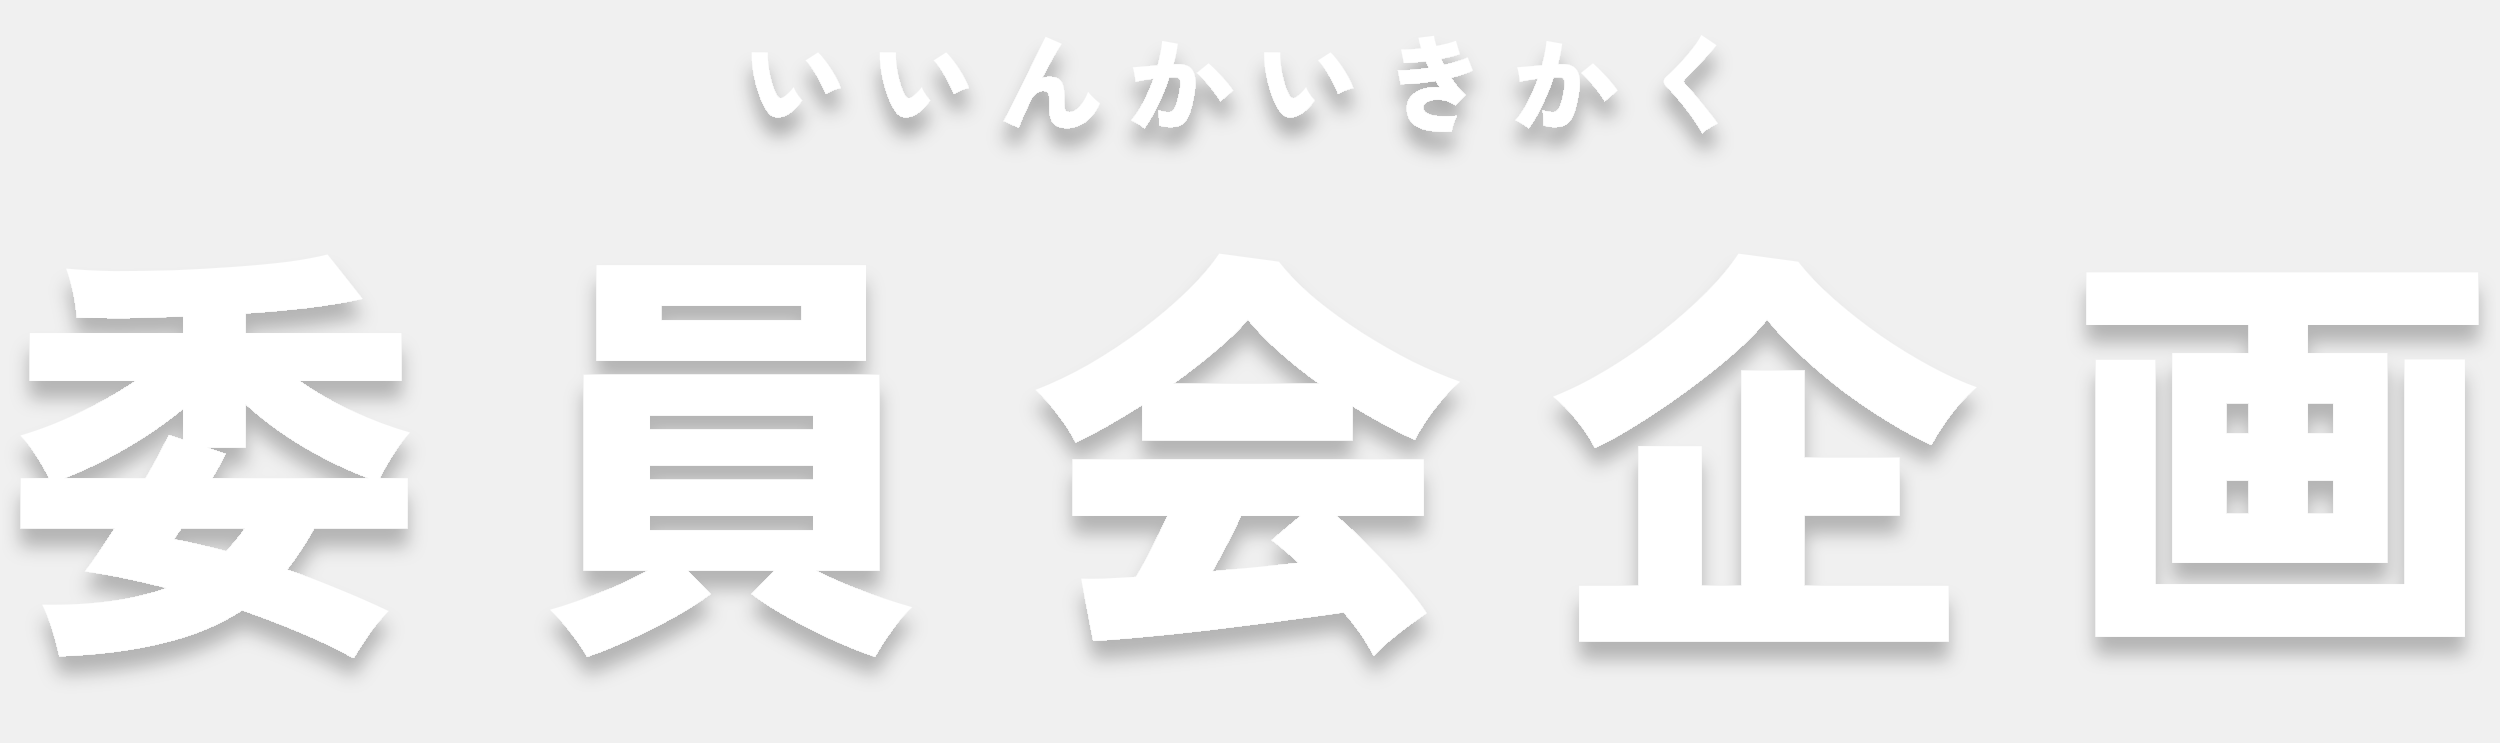
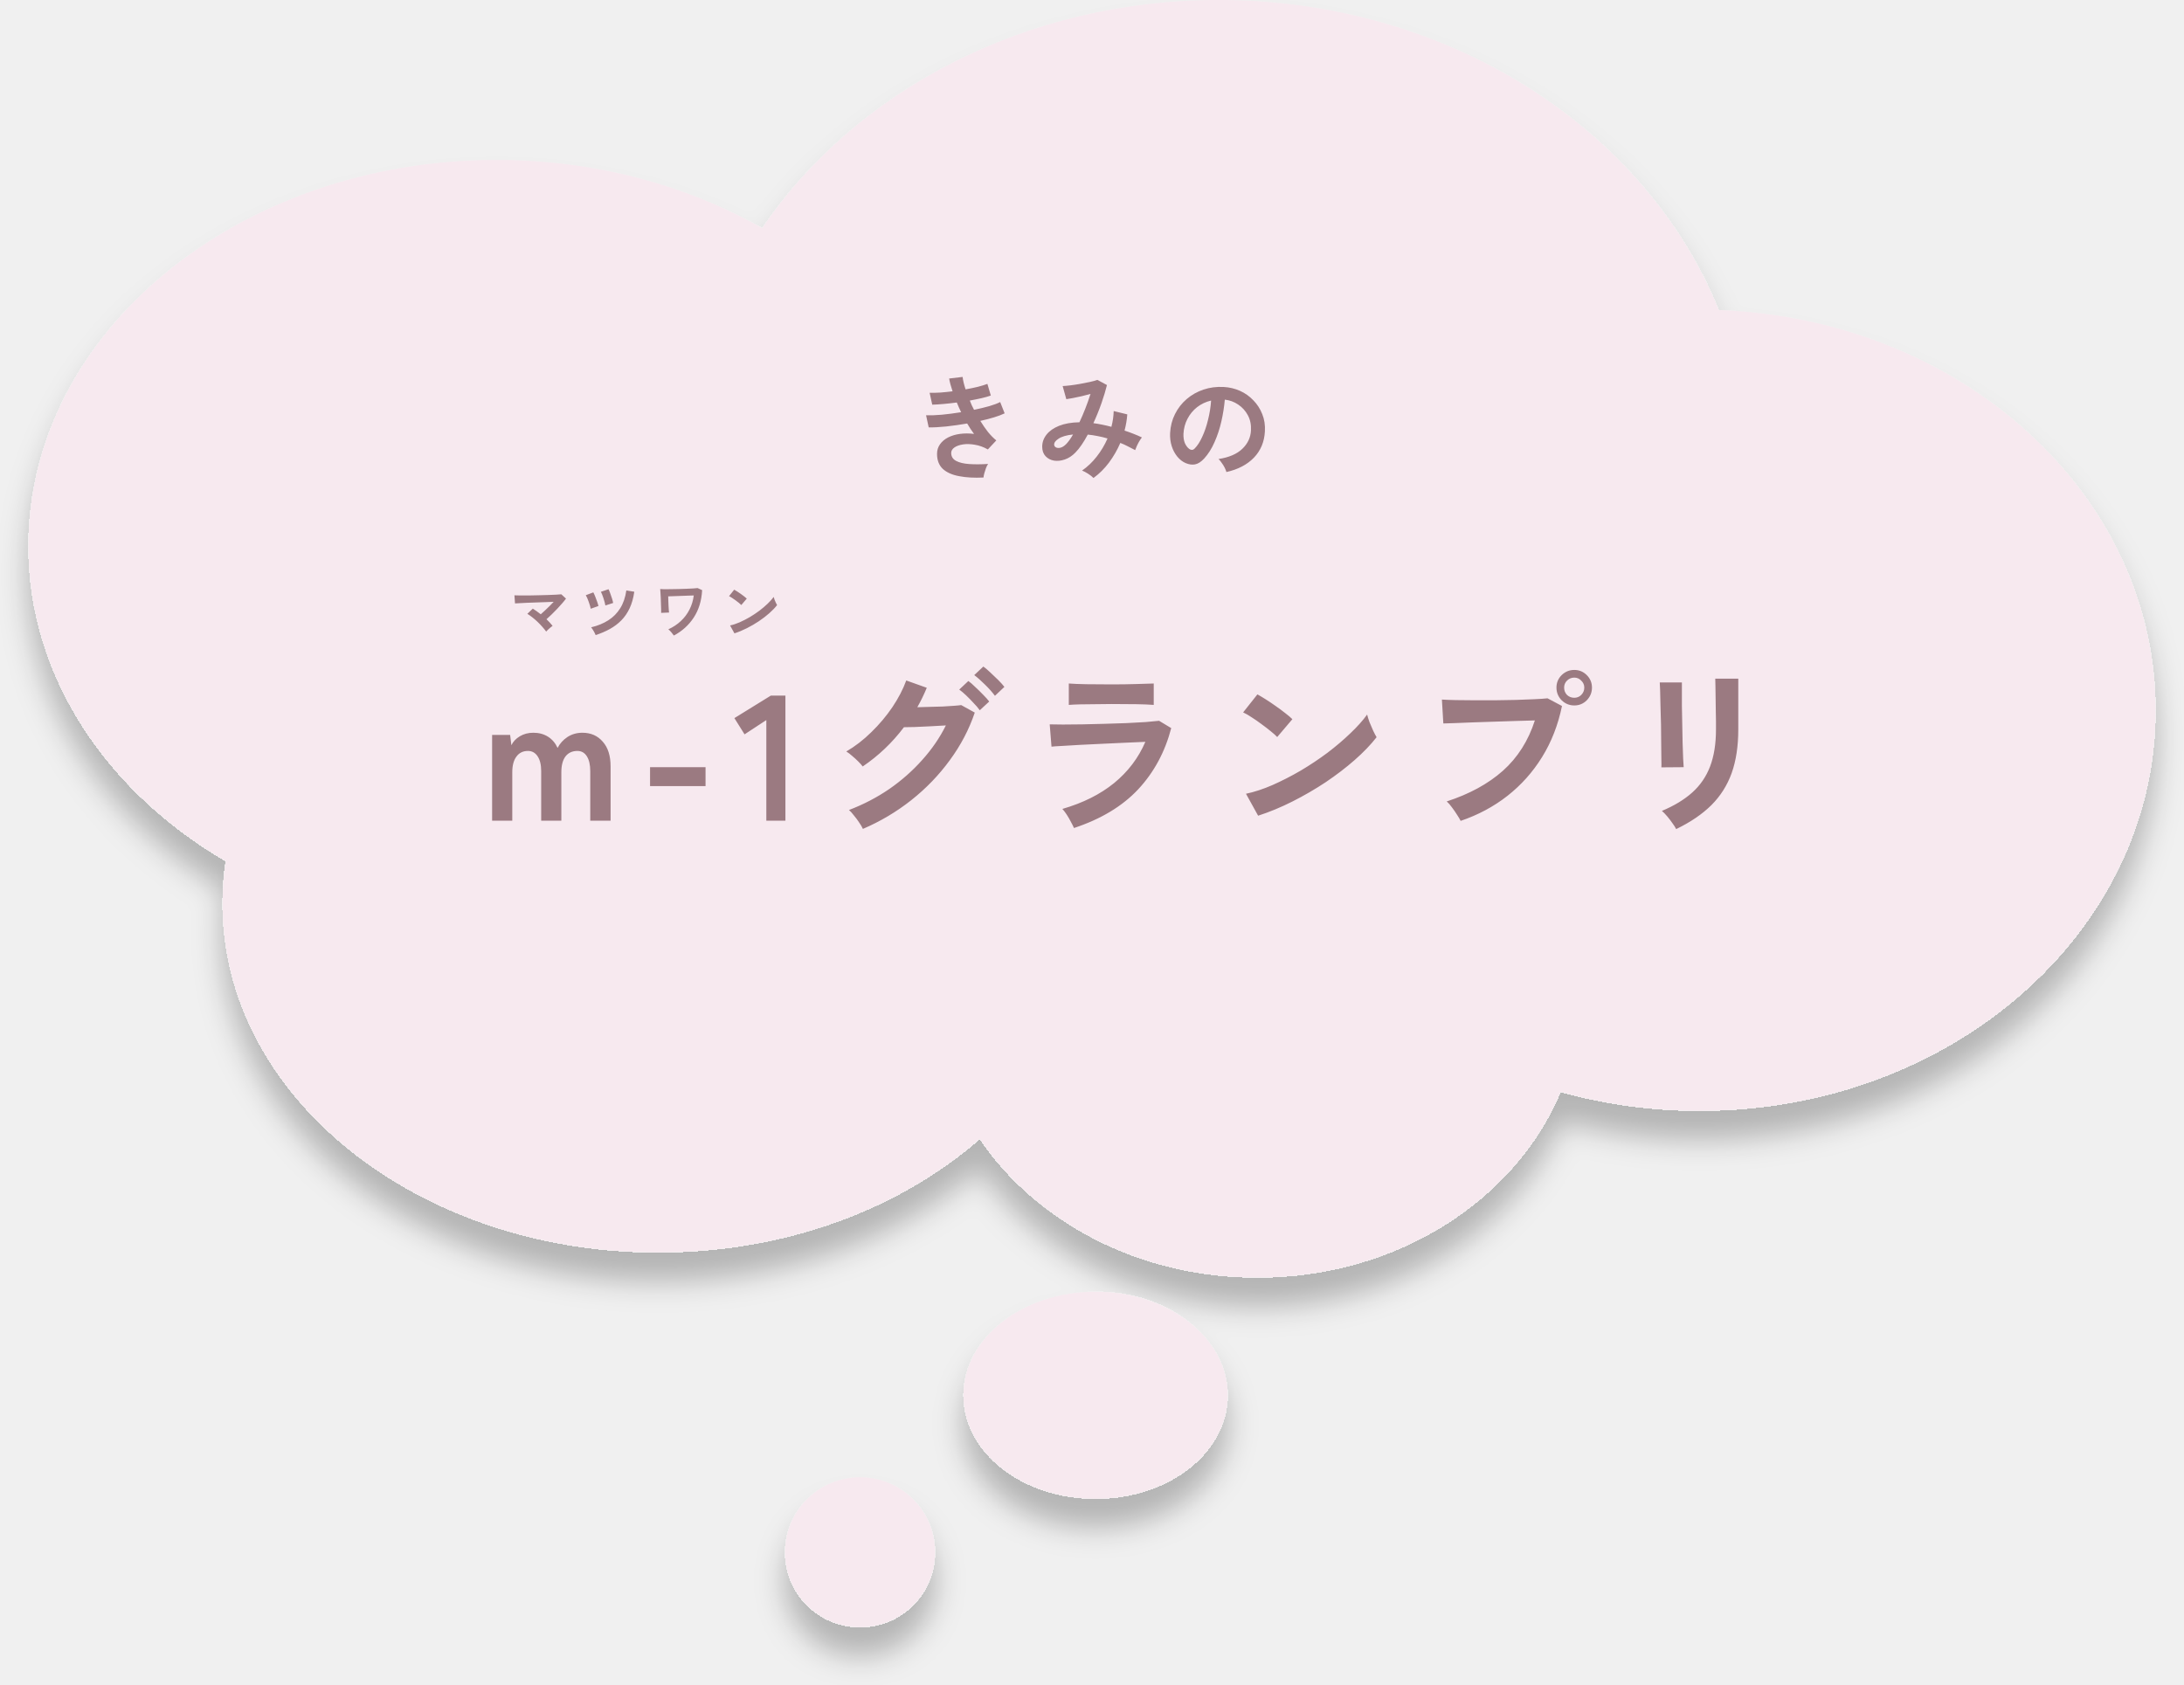
- <svg xmlns="http://www.w3.org/2000/svg" width="562" height="167" viewBox="0 0 562 167" fill="none">
-   <g filter="url(#filter0_d_532_194)">
-     <path d="M79.476 147.928C75.764 145.88 71.764 143.96 67.476 142.168C63.188 140.376 58.836 138.712 54.42 137.176C49.3 140.504 43.348 142.968 36.564 144.568C29.844 146.232 22.1 147.224 13.332 147.544C12.948 145.688 12.404 143.64 11.7 141.4C10.996 139.224 10.26 137.4 9.492 135.928C20.82 136.12 30.164 134.872 37.524 132.184C34.324 131.352 31.156 130.616 28.02 129.976C24.948 129.336 21.972 128.824 19.092 128.44C20.052 127.224 21.108 125.784 22.26 124.12C23.412 122.456 24.596 120.664 25.812 118.744H4.692V107.512H11.028C10.26 105.848 9.3 104.152 8.148 102.424C7.06 100.696 5.876 99.192 4.596 97.912C8.948 96.632 13.396 94.904 17.94 92.728C22.548 90.552 26.74 88.184 30.516 85.624H6.708V74.872H41.172V71.128C36.756 71.32 32.5 71.448 28.404 71.512C24.372 71.512 20.66 71.48 17.268 71.416C16.948 67.448 16.148 63.768 14.868 60.376C18.004 60.696 21.652 60.888 25.812 60.952C30.036 60.952 34.452 60.888 39.06 60.76C43.732 60.568 48.276 60.312 52.692 59.992C57.172 59.672 61.236 59.288 64.884 58.84C68.532 58.328 71.444 57.784 73.62 57.208L81.492 67.192C77.844 67.96 73.748 68.632 69.204 69.208C64.66 69.72 59.988 70.136 55.188 70.456V74.872H90.228V85.624H67.284C70.932 88.184 74.932 90.456 79.284 92.44C83.636 94.424 87.924 96.024 92.148 97.24C90.868 98.584 89.62 100.216 88.404 102.136C87.188 104.056 86.164 105.848 85.332 107.512H91.668L91.572 118.744H70.644C68.724 122.2 66.676 125.304 64.5 128.056C68.148 129.272 71.892 130.68 75.732 132.28C79.572 133.816 83.444 135.512 87.348 137.368C85.94 138.776 84.564 140.376 83.22 142.168C81.94 144.024 80.692 145.944 79.476 147.928ZM47.7 107.512H82.932C78.132 105.72 73.268 103.384 68.34 100.504C63.476 97.624 59.092 94.392 55.188 90.808V100.6H46.452L50.676 102.04C49.908 103.64 48.916 105.464 47.7 107.512ZM14.388 107.512H32.724C33.812 105.656 34.804 103.896 35.7 102.232C36.596 100.504 37.364 99.032 38.004 97.816L41.172 98.872V91.864C37.396 95 33.14 97.944 28.404 100.696C23.668 103.448 18.996 105.72 14.388 107.512ZM50.868 123.928C51.636 123.096 52.372 122.264 53.076 121.432C53.78 120.6 54.452 119.704 55.092 118.744H40.788C40.468 119.192 40.148 119.64 39.828 120.088C39.572 120.536 39.316 120.92 39.06 121.24C40.852 121.56 42.708 121.944 44.628 122.392C46.612 122.84 48.692 123.352 50.868 123.928ZM131.988 147.64C131.156 146.104 129.908 144.28 128.244 142.168C126.644 140.056 125.108 138.36 123.636 137.08C125.3 136.632 127.412 135.96 129.972 135.064C132.532 134.168 135.22 133.144 138.036 131.992C140.852 130.776 143.412 129.528 145.716 128.248H131.22V84.28H197.652V128.248H183.348C185.716 129.464 188.244 130.616 190.932 131.704C193.684 132.792 196.308 133.752 198.804 134.584C201.364 135.416 203.444 136.056 205.044 136.504C204.084 137.336 203.06 138.424 201.972 139.768C200.884 141.176 199.86 142.584 198.9 143.992C198.004 145.4 197.268 146.616 196.692 147.64C193.684 146.616 190.42 145.304 186.9 143.704C183.444 142.104 180.116 140.408 176.916 138.616C173.716 136.824 171.06 135.128 168.948 133.528L174.132 128.248H154.548L159.732 133.528C157.62 135.128 154.964 136.824 151.764 138.616C148.564 140.408 145.204 142.104 141.684 143.704C138.228 145.304 134.996 146.616 131.988 147.64ZM134.1 81.112V59.608H194.676V81.112H134.1ZM146.1 119.224H182.772V115.96H146.1V119.224ZM146.1 107.896H182.772V104.632H146.1V107.896ZM146.1 96.568H182.772V93.4H146.1V96.568ZM148.596 71.992H180.18V68.728H148.596V71.992ZM308.82 147.448C308.116 146.04 307.188 144.472 306.036 142.744C304.884 141.08 303.572 139.384 302.1 137.656C299.092 138.104 295.604 138.584 291.636 139.096C287.668 139.672 283.508 140.216 279.156 140.728C274.804 141.304 270.516 141.816 266.292 142.264C262.068 142.712 258.164 143.096 254.58 143.416C250.996 143.736 248.052 143.96 245.748 144.088L243.06 130.072C244.34 130.136 246.036 130.136 248.148 130.072C250.324 129.944 252.724 129.816 255.348 129.688C256.564 127.704 257.78 125.496 258.996 123.064C260.276 120.632 261.428 118.264 262.452 115.96H241.14V103.288H320.052V115.96H300.372C302.74 117.944 305.236 120.28 307.86 122.968C310.548 125.592 313.044 128.248 315.348 130.936C317.652 133.56 319.444 135.864 320.724 137.848C319.636 138.552 318.292 139.48 316.692 140.632C315.156 141.784 313.652 142.968 312.18 144.184C310.772 145.4 309.652 146.488 308.82 147.448ZM241.812 99.448C240.916 97.592 239.604 95.544 237.876 93.304C236.212 91.064 234.516 89.176 232.788 87.64C236.692 86.168 240.724 84.248 244.884 81.88C249.044 79.448 253.012 76.824 256.788 74.008C260.628 71.128 264.052 68.216 267.06 65.272C270.068 62.328 272.404 59.576 274.068 57.016L287.508 58.84C289.62 61.592 292.308 64.344 295.572 67.096C298.836 69.784 302.356 72.344 306.132 74.776C309.972 77.208 313.78 79.384 317.556 81.304C321.396 83.16 324.948 84.664 328.212 85.816C326.932 86.84 325.62 88.152 324.276 89.752C322.932 91.288 321.716 92.888 320.628 94.552C319.54 96.152 318.676 97.592 318.036 98.872C313.748 96.888 309.076 94.36 304.02 91.288V98.968H256.788V91C251.284 94.52 246.292 97.336 241.812 99.448ZM263.7 86.296H296.628C293.492 84.056 290.516 81.688 287.7 79.192C284.884 76.696 282.484 74.232 280.5 71.8C278.644 74.04 276.212 76.408 273.204 78.904C270.26 81.4 267.092 83.864 263.7 86.296ZM272.532 128.44C275.924 128.12 279.284 127.8 282.612 127.48C285.94 127.16 289.044 126.84 291.924 126.52C290.772 125.432 289.684 124.472 288.66 123.64C287.636 122.744 286.708 122.008 285.876 121.432L292.404 115.96H278.964C278.068 117.944 277.044 120.024 275.892 122.2C274.804 124.312 273.684 126.392 272.532 128.44ZM354.996 144.184V131.704H368.34V100.312H382.548V131.704H391.476V83.32H405.588V102.904H426.996V115.864H405.588V131.704H438.036V144.184H354.996ZM358.548 100.696C357.652 98.84 356.308 96.792 354.516 94.552C352.724 92.312 350.932 90.52 349.14 89.176C353.044 87.64 357.076 85.624 361.236 83.128C365.46 80.568 369.492 77.784 373.332 74.776C377.236 71.704 380.724 68.632 383.796 65.56C386.868 62.424 389.204 59.576 390.804 57.016L404.244 58.84C406.356 61.592 409.012 64.376 412.212 67.192C415.412 70.008 418.868 72.728 422.58 75.352C426.292 77.912 430.036 80.216 433.812 82.264C437.588 84.312 441.108 85.912 444.372 87.064C443.092 88.088 441.78 89.368 440.436 90.904C439.092 92.44 437.876 94.04 436.788 95.704C435.7 97.304 434.836 98.744 434.196 100.024C431.252 98.68 428.052 96.952 424.596 94.84C421.14 92.728 417.684 90.392 414.228 87.832C410.836 85.208 407.668 82.52 404.724 79.768C401.78 77.016 399.284 74.36 397.236 71.8C395.444 74.104 392.98 76.632 389.844 79.384C386.708 82.136 383.252 84.888 379.476 87.64C375.764 90.392 372.052 92.92 368.34 95.224C364.692 97.528 361.428 99.352 358.548 100.696ZM488.34 126.52V79.384H505.524V73.048H469.044V61.24H557.076V73.048H518.772V79.384H536.628V126.52H488.34ZM471.156 143.128V80.92H484.5V131.32H540.564V80.824H554.1V143.128H471.156ZM518.772 115.48H524.532V107.992H518.772V115.48ZM518.772 97.432H524.532V90.616H518.772V97.432ZM500.436 115.48H505.524V107.992H500.436V115.48ZM500.436 97.432H505.524V90.616H500.436V97.432Z" fill="white" />
+ <svg xmlns="http://www.w3.org/2000/svg" width="306" height="236" viewBox="0 0 306 236" fill="none">
+   <g filter="url(#filter0_d_701_18)">
+     <path d="M302 99.515C302 69.31 274.84 44.679 240.806 43.446C230.571 18.129 203.064 0 170.737 0C143.54 0 119.755 12.833 106.797 31.982C96.22 25.948 83.39 22.413 69.56 22.413C33.353 22.413 4 46.637 4 76.518C4 94.74 14.915 110.857 31.644 120.661C31.349 122.611 31.197 124.597 31.197 126.61C31.197 153.603 58.512 175.485 92.207 175.485C110.058 175.485 126.119 169.343 137.276 159.553C145.163 171.198 159.632 179 176.174 179C195.67 179 212.284 168.164 218.643 152.975C224.785 154.702 231.332 155.634 238.126 155.634C273.403 155.634 302 130.509 302 99.515Z" fill="#F7E9EF" />
+     <path d="M120.5 228C126.299 228 131 223.299 131 217.5C131 211.701 126.299 207 120.5 207C114.701 207 110 211.701 110 217.5C110 223.299 114.701 228 120.5 228Z" fill="#F7E9EF" />
+     <path d="M153.5 210C163.717 210 172 203.508 172 195.5C172 187.492 163.717 181 153.5 181C143.283 181 135 187.492 135 195.5C135 203.508 143.283 210 153.5 210Z" fill="#F7E9EF" />
  </g>
-   <g filter="url(#filter1_d_532_194)">
-     <path d="M176.972 25.768C176.044 26.264 175.204 26.464 174.452 26.368C173.7 26.256 173.052 25.808 172.508 25.024C171.98 24.256 171.492 23.336 171.044 22.264C170.612 21.192 170.236 20.048 169.916 18.832C169.596 17.616 169.356 16.4 169.196 15.184C169.036 13.952 168.964 12.808 168.98 11.752L172.604 11.776C172.556 12.512 172.58 13.344 172.676 14.272C172.772 15.184 172.916 16.104 173.108 17.032C173.316 17.96 173.556 18.816 173.828 19.6C174.1 20.384 174.38 21.016 174.668 21.496C175.084 22.104 175.58 22.224 176.156 21.856C176.524 21.616 176.916 21.288 177.332 20.872C177.748 20.456 178.108 20.032 178.412 19.6C178.508 19.888 178.66 20.224 178.868 20.608C179.092 20.992 179.332 21.36 179.588 21.712C179.86 22.064 180.1 22.352 180.308 22.576C179.812 23.312 179.284 23.944 178.724 24.472C178.164 25 177.58 25.432 176.972 25.768ZM185.636 21.136C185.476 20.656 185.22 20.064 184.868 19.36C184.532 18.64 184.14 17.904 183.692 17.152C183.244 16.384 182.796 15.68 182.348 15.04C181.9 14.4 181.484 13.92 181.1 13.6L183.908 11.776C184.34 12.176 184.812 12.72 185.324 13.408C185.852 14.08 186.364 14.808 186.86 15.592C187.356 16.376 187.796 17.144 188.18 17.896C188.564 18.632 188.836 19.264 188.996 19.792C188.388 19.904 187.78 20.088 187.172 20.344C186.564 20.6 186.052 20.864 185.636 21.136ZM205.772 25.768C204.844 26.264 204.004 26.464 203.252 26.368C202.5 26.256 201.852 25.808 201.308 25.024C200.78 24.256 200.292 23.336 199.844 22.264C199.412 21.192 199.036 20.048 198.716 18.832C198.396 17.616 198.156 16.4 197.996 15.184C197.836 13.952 197.764 12.808 197.78 11.752L201.404 11.776C201.356 12.512 201.38 13.344 201.476 14.272C201.572 15.184 201.716 16.104 201.908 17.032C202.116 17.96 202.356 18.816 202.628 19.6C202.9 20.384 203.18 21.016 203.468 21.496C203.884 22.104 204.38 22.224 204.956 21.856C205.324 21.616 205.716 21.288 206.132 20.872C206.548 20.456 206.908 20.032 207.212 19.6C207.308 19.888 207.46 20.224 207.668 20.608C207.892 20.992 208.132 21.36 208.388 21.712C208.66 22.064 208.9 22.352 209.108 22.576C208.612 23.312 208.084 23.944 207.524 24.472C206.964 25 206.38 25.432 205.772 25.768ZM214.436 21.136C214.276 20.656 214.02 20.064 213.668 19.36C213.332 18.64 212.94 17.904 212.492 17.152C212.044 16.384 211.596 15.68 211.148 15.04C210.7 14.4 210.284 13.92 209.9 13.6L212.708 11.776C213.14 12.176 213.612 12.72 214.124 13.408C214.652 14.08 215.164 14.808 215.66 15.592C216.156 16.376 216.596 17.144 216.98 17.896C217.364 18.632 217.636 19.264 217.796 19.792C217.188 19.904 216.58 20.088 215.972 20.344C215.364 20.6 214.852 20.864 214.436 21.136ZM239.9 28.816C239.1 28.816 238.396 28.688 237.788 28.432C237.196 28.176 236.732 27.728 236.396 27.088C236.076 26.432 235.916 25.52 235.916 24.352V22.648C235.916 21.768 235.812 21.184 235.604 20.896C235.412 20.592 235.06 20.44 234.548 20.44C233.956 20.44 233.412 20.624 232.916 20.992C232.42 21.36 231.988 21.936 231.62 22.72C230.996 24.032 230.444 25.224 229.964 26.296C229.5 27.352 229.188 28.152 229.028 28.696L225.644 27.208C225.804 26.952 226.068 26.456 226.436 25.72C226.82 24.984 227.268 24.096 227.78 23.056C228.308 22.016 228.868 20.904 229.46 19.72C230.052 18.52 230.644 17.32 231.236 16.12C231.828 14.904 232.38 13.768 232.892 12.712C233.42 11.64 233.868 10.712 234.236 9.928C234.62 9.144 234.892 8.592 235.052 8.272L238.676 9.856C238.372 10.272 237.98 10.872 237.5 11.656C237.02 12.44 236.5 13.344 235.94 14.368C235.38 15.392 234.804 16.464 234.212 17.584C234.772 17.376 235.356 17.272 235.964 17.272C237.196 17.272 238.052 17.608 238.532 18.28C239.028 18.952 239.276 20.048 239.276 21.568C239.276 21.76 239.268 22.024 239.252 22.36C239.252 22.68 239.252 22.944 239.252 23.152C239.252 24.016 239.332 24.576 239.492 24.832C239.652 25.072 239.996 25.192 240.524 25.192C240.988 25.192 241.468 25 241.964 24.616C242.476 24.232 242.964 23.696 243.428 23.008C243.892 22.32 244.284 21.528 244.604 20.632C244.812 20.92 245.076 21.232 245.396 21.568C245.716 21.904 246.044 22.224 246.38 22.528C246.716 22.816 247.004 23.056 247.244 23.248C246.684 24.512 245.996 25.552 245.18 26.368C244.38 27.184 243.524 27.792 242.612 28.192C241.7 28.608 240.796 28.816 239.9 28.816ZM257.252 28.84C257.06 28.648 256.78 28.432 256.412 28.192C256.044 27.952 255.66 27.728 255.26 27.52C254.876 27.296 254.54 27.144 254.252 27.064C255.244 25.976 256.18 24.6 257.06 22.936C257.94 21.256 258.7 19.496 259.34 17.656C258.572 17.752 257.828 17.864 257.108 17.992C256.404 18.104 255.804 18.232 255.308 18.376C255.292 18.104 255.244 17.76 255.164 17.344C255.1 16.912 255.02 16.496 254.924 16.096C254.844 15.68 254.756 15.36 254.66 15.136C255.012 15.104 255.484 15.064 256.076 15.016C256.668 14.968 257.324 14.92 258.044 14.872C258.78 14.808 259.516 14.752 260.252 14.704C260.524 13.728 260.74 12.776 260.9 11.848C261.076 10.92 261.196 10.04 261.26 9.208L264.764 9.832C264.572 11.272 264.244 12.816 263.78 14.464C264.036 14.448 264.26 14.44 264.452 14.44C264.66 14.44 264.844 14.44 265.004 14.44C265.676 14.44 266.276 14.544 266.804 14.752C267.348 14.96 267.78 15.32 268.1 15.832C268.436 16.344 268.636 17.056 268.7 17.968C268.78 18.864 268.692 20.008 268.436 21.4C268.18 22.856 267.9 24.056 267.596 25C267.292 25.928 266.932 26.656 266.516 27.184C266.116 27.696 265.636 28.056 265.076 28.264C264.516 28.472 263.852 28.576 263.084 28.576C262.124 28.576 261.284 28.432 260.564 28.144C260.58 27.84 260.58 27.488 260.564 27.088C260.564 26.672 260.548 26.264 260.516 25.864C260.484 25.448 260.428 25.096 260.348 24.808C260.716 24.92 261.124 25.016 261.572 25.096C262.02 25.176 262.404 25.216 262.724 25.216C262.964 25.216 263.18 25.168 263.372 25.072C263.58 24.976 263.78 24.784 263.972 24.496C264.164 24.208 264.356 23.768 264.548 23.176C264.74 22.584 264.932 21.784 265.124 20.776C265.332 19.768 265.412 19.024 265.364 18.544C265.332 18.048 265.204 17.72 264.98 17.56C264.756 17.4 264.46 17.32 264.092 17.32C263.932 17.32 263.748 17.32 263.54 17.32C263.332 17.32 263.108 17.328 262.868 17.344C262.372 18.832 261.804 20.296 261.164 21.736C260.54 23.16 259.892 24.488 259.22 25.72C258.548 26.936 257.892 27.976 257.252 28.84ZM274.34 22.744C274.1 22.312 273.756 21.792 273.308 21.184C272.876 20.56 272.388 19.936 271.844 19.312C271.316 18.672 270.804 18.096 270.308 17.584C269.812 17.056 269.396 16.664 269.06 16.408L271.7 14.224C272.036 14.512 272.46 14.912 272.972 15.424C273.484 15.936 274.012 16.488 274.556 17.08C275.1 17.672 275.604 18.256 276.068 18.832C276.548 19.408 276.924 19.912 277.196 20.344L274.34 22.744ZM292.172 25.768C291.244 26.264 290.404 26.464 289.652 26.368C288.9 26.256 288.252 25.808 287.708 25.024C287.18 24.256 286.692 23.336 286.244 22.264C285.812 21.192 285.436 20.048 285.116 18.832C284.796 17.616 284.556 16.4 284.396 15.184C284.236 13.952 284.164 12.808 284.18 11.752L287.804 11.776C287.756 12.512 287.78 13.344 287.876 14.272C287.972 15.184 288.116 16.104 288.308 17.032C288.516 17.96 288.756 18.816 289.028 19.6C289.3 20.384 289.58 21.016 289.868 21.496C290.284 22.104 290.78 22.224 291.356 21.856C291.724 21.616 292.116 21.288 292.532 20.872C292.948 20.456 293.308 20.032 293.612 19.6C293.708 19.888 293.86 20.224 294.068 20.608C294.292 20.992 294.532 21.36 294.788 21.712C295.06 22.064 295.3 22.352 295.508 22.576C295.012 23.312 294.484 23.944 293.924 24.472C293.364 25 292.78 25.432 292.172 25.768ZM300.836 21.136C300.676 20.656 300.42 20.064 300.068 19.36C299.732 18.64 299.34 17.904 298.892 17.152C298.444 16.384 297.996 15.68 297.548 15.04C297.1 14.4 296.684 13.92 296.3 13.6L299.108 11.776C299.54 12.176 300.012 12.72 300.524 13.408C301.052 14.08 301.564 14.808 302.06 15.592C302.556 16.376 302.996 17.144 303.38 17.896C303.764 18.632 304.036 19.264 304.196 19.792C303.588 19.904 302.98 20.088 302.372 20.344C301.764 20.6 301.252 20.864 300.836 21.136ZM326.372 29.584C324.276 29.696 322.468 29.6 320.948 29.296C319.444 28.992 318.284 28.432 317.468 27.616C316.652 26.8 316.244 25.696 316.244 24.304C316.244 23.28 316.572 22.4 317.228 21.664C317.884 20.912 318.772 20.36 319.892 20.008C321.028 19.656 322.3 19.544 323.708 19.672C323.548 19.416 323.388 19.168 323.228 18.928C323.084 18.672 322.932 18.416 322.772 18.16C321.348 18.416 319.94 18.608 318.548 18.736C317.156 18.864 315.932 18.92 314.876 18.904L314.252 15.784C315.148 15.832 316.212 15.808 317.444 15.712C318.676 15.616 319.94 15.464 321.236 15.256C321.124 15 321.012 14.752 320.9 14.512C320.788 14.256 320.676 14 320.564 13.744C319.636 13.856 318.74 13.952 317.876 14.032C317.028 14.112 316.276 14.152 315.62 14.152L314.972 11.104C316.3 11.152 317.812 11.08 319.508 10.888C319.348 10.424 319.22 9.992 319.124 9.592C319.028 9.176 318.948 8.808 318.884 8.488L322.364 8.056C322.396 8.36 322.452 8.712 322.532 9.112C322.628 9.496 322.748 9.912 322.892 10.36C323.74 10.184 324.548 10 325.316 9.808C326.084 9.6 326.74 9.384 327.284 9.16L328.148 12.184C327.62 12.36 326.996 12.536 326.276 12.712C325.556 12.888 324.78 13.056 323.948 13.216C324.044 13.44 324.148 13.672 324.26 13.912C324.372 14.152 324.484 14.384 324.596 14.608C325.684 14.368 326.692 14.104 327.62 13.816C328.564 13.528 329.332 13.232 329.924 12.928L331.052 15.856C330.444 16.16 329.716 16.448 328.868 16.72C328.036 16.992 327.14 17.24 326.18 17.464C326.692 18.248 327.22 18.976 327.764 19.648C328.308 20.32 328.868 20.888 329.444 21.352L327.188 23.632C326.372 23.088 325.532 22.728 324.668 22.552C323.82 22.376 323.036 22.344 322.316 22.456C321.596 22.552 321.012 22.752 320.564 23.056C320.132 23.344 319.916 23.688 319.916 24.088C319.916 24.744 320.236 25.232 320.876 25.552C321.532 25.872 322.436 26.064 323.588 26.128C324.74 26.192 326.06 26.168 327.548 26.056C327.356 26.36 327.172 26.736 326.996 27.184C326.82 27.616 326.676 28.048 326.564 28.48C326.452 28.912 326.388 29.28 326.372 29.584ZM343.652 28.84C343.46 28.648 343.18 28.432 342.812 28.192C342.444 27.952 342.06 27.728 341.66 27.52C341.276 27.296 340.94 27.144 340.652 27.064C341.644 25.976 342.58 24.6 343.46 22.936C344.34 21.256 345.1 19.496 345.74 17.656C344.972 17.752 344.228 17.864 343.508 17.992C342.804 18.104 342.204 18.232 341.708 18.376C341.692 18.104 341.644 17.76 341.564 17.344C341.5 16.912 341.42 16.496 341.324 16.096C341.244 15.68 341.156 15.36 341.06 15.136C341.412 15.104 341.884 15.064 342.476 15.016C343.068 14.968 343.724 14.92 344.444 14.872C345.18 14.808 345.916 14.752 346.652 14.704C346.924 13.728 347.14 12.776 347.3 11.848C347.476 10.92 347.596 10.04 347.66 9.208L351.164 9.832C350.972 11.272 350.644 12.816 350.18 14.464C350.436 14.448 350.66 14.44 350.852 14.44C351.06 14.44 351.244 14.44 351.404 14.44C352.076 14.44 352.676 14.544 353.204 14.752C353.748 14.96 354.18 15.32 354.5 15.832C354.836 16.344 355.036 17.056 355.1 17.968C355.18 18.864 355.092 20.008 354.836 21.4C354.58 22.856 354.3 24.056 353.996 25C353.692 25.928 353.332 26.656 352.916 27.184C352.516 27.696 352.036 28.056 351.476 28.264C350.916 28.472 350.252 28.576 349.484 28.576C348.524 28.576 347.684 28.432 346.964 28.144C346.98 27.84 346.98 27.488 346.964 27.088C346.964 26.672 346.948 26.264 346.916 25.864C346.884 25.448 346.828 25.096 346.748 24.808C347.116 24.92 347.524 25.016 347.972 25.096C348.42 25.176 348.804 25.216 349.124 25.216C349.364 25.216 349.58 25.168 349.772 25.072C349.98 24.976 350.18 24.784 350.372 24.496C350.564 24.208 350.756 23.768 350.948 23.176C351.14 22.584 351.332 21.784 351.524 20.776C351.732 19.768 351.812 19.024 351.764 18.544C351.732 18.048 351.604 17.72 351.38 17.56C351.156 17.4 350.86 17.32 350.492 17.32C350.332 17.32 350.148 17.32 349.94 17.32C349.732 17.32 349.508 17.328 349.268 17.344C348.772 18.832 348.204 20.296 347.564 21.736C346.94 23.16 346.292 24.488 345.62 25.72C344.948 26.936 344.292 27.976 343.652 28.84ZM360.74 22.744C360.5 22.312 360.156 21.792 359.708 21.184C359.276 20.56 358.788 19.936 358.244 19.312C357.716 18.672 357.204 18.096 356.708 17.584C356.212 17.056 355.796 16.664 355.46 16.408L358.1 14.224C358.436 14.512 358.86 14.912 359.372 15.424C359.884 15.936 360.412 16.488 360.956 17.08C361.5 17.672 362.004 18.256 362.468 18.832C362.948 19.408 363.324 19.912 363.596 20.344L360.74 22.744ZM382.652 29.92C382.348 29.312 381.94 28.624 381.428 27.856C380.932 27.072 380.38 26.272 379.772 25.456C379.164 24.64 378.548 23.856 377.924 23.104C377.3 22.336 376.724 21.656 376.196 21.064C375.668 20.472 375.228 20.024 374.876 19.72C374.316 19.208 374.036 18.736 374.036 18.304C374.036 17.872 374.284 17.456 374.78 17.056C375.164 16.736 375.628 16.312 376.172 15.784C376.716 15.24 377.292 14.64 377.9 13.984C378.524 13.312 379.132 12.616 379.724 11.896C380.316 11.176 380.852 10.472 381.332 9.784C381.812 9.08 382.188 8.44 382.46 7.864L385.844 10.168C385.556 10.536 385.18 10.984 384.716 11.512C384.252 12.024 383.74 12.576 383.18 13.168C382.636 13.76 382.084 14.352 381.524 14.944C380.98 15.52 380.46 16.064 379.964 16.576C379.468 17.072 379.052 17.488 378.716 17.824C378.556 17.984 378.476 18.152 378.476 18.328C378.492 18.504 378.604 18.696 378.812 18.904C379.116 19.192 379.516 19.624 380.012 20.2C380.524 20.76 381.076 21.392 381.668 22.096C382.26 22.8 382.844 23.512 383.42 24.232C384.012 24.952 384.548 25.624 385.028 26.248C385.508 26.872 385.884 27.384 386.156 27.784C385.804 27.928 385.404 28.12 384.956 28.36C384.508 28.6 384.076 28.856 383.66 29.128C383.244 29.4 382.908 29.664 382.652 29.92Z" fill="white" />
-   </g>
+   <path d="M68.95 115V102.975H71.475L71.65 104.425C71.884 103.925 72.275 103.508 72.825 103.175C73.375 102.842 74.009 102.675 74.725 102.675C75.509 102.675 76.192 102.858 76.775 103.225C77.359 103.592 77.809 104.117 78.125 104.8C78.442 104.183 78.9 103.675 79.5 103.275C80.117 102.875 80.817 102.675 81.6 102.675C82.784 102.675 83.734 103.092 84.45 103.925C85.184 104.742 85.55 105.9 85.55 107.4V115H82.7V108.05C82.7 107.167 82.542 106.475 82.225 105.975C81.909 105.475 81.467 105.225 80.9 105.225C80.184 105.225 79.625 105.483 79.225 106C78.842 106.517 78.65 107.25 78.65 108.2V115H75.825V108.05C75.825 107.167 75.659 106.475 75.325 105.975C74.992 105.475 74.542 105.225 73.975 105.225C73.275 105.225 72.734 105.492 72.35 106.025C71.967 106.542 71.775 107.267 71.775 108.2V115H68.95ZM91.079 110.15V107.5H98.854V110.15H91.079ZM107.37 115V100.9L104.32 102.9L102.895 100.625L107.995 97.475H110.045V115H107.37ZM120.9 116.15C120.783 115.883 120.608 115.583 120.375 115.25C120.158 114.917 119.916 114.592 119.65 114.275C119.4 113.942 119.166 113.683 118.95 113.5C120.966 112.733 122.841 111.758 124.575 110.575C126.308 109.375 127.85 108.017 129.2 106.5C130.566 104.983 131.675 103.367 132.525 101.65C131.825 101.683 131.075 101.725 130.275 101.775C129.491 101.808 128.766 101.842 128.1 101.875C127.45 101.892 126.966 101.9 126.65 101.9C125.016 104.067 123.091 105.9 120.875 107.4C120.725 107.2 120.516 106.967 120.25 106.7C119.983 106.433 119.7 106.175 119.4 105.925C119.1 105.658 118.825 105.45 118.575 105.3C119.808 104.583 120.975 103.683 122.075 102.6C123.191 101.517 124.175 100.35 125.025 99.1C125.875 97.833 126.525 96.583 126.975 95.35L129.85 96.375C129.466 97.308 129.025 98.217 128.525 99.1C129.058 99.083 129.633 99.067 130.25 99.05C130.883 99.033 131.491 99.017 132.075 99C132.675 98.967 133.2 98.933 133.65 98.9C134.116 98.867 134.458 98.833 134.675 98.8L136.575 99.85C135.775 102.217 134.608 104.442 133.075 106.525C131.558 108.608 129.758 110.475 127.675 112.125C125.608 113.758 123.35 115.1 120.9 116.15ZM139.4 97.5C139.033 97 138.566 96.475 138 95.925C137.433 95.358 136.933 94.917 136.5 94.6L137.775 93.4C138.041 93.583 138.366 93.858 138.75 94.225C139.133 94.575 139.508 94.933 139.875 95.3C140.241 95.667 140.525 95.983 140.725 96.25L139.4 97.5ZM137.275 99.525C137.041 99.192 136.75 98.85 136.4 98.5C136.066 98.133 135.725 97.783 135.375 97.45C135.025 97.117 134.7 96.842 134.4 96.625L135.675 95.425C135.941 95.608 136.258 95.883 136.625 96.25C137.008 96.6 137.383 96.967 137.75 97.35C138.116 97.717 138.4 98.033 138.6 98.3L137.275 99.525ZM150.475 116.025C150.375 115.792 150.233 115.508 150.05 115.175C149.883 114.842 149.691 114.508 149.475 114.175C149.258 113.842 149.05 113.567 148.85 113.35C151.733 112.517 154.15 111.308 156.1 109.725C158.05 108.125 159.508 106.2 160.475 103.95C159.641 103.983 158.691 104.025 157.625 104.075C156.575 104.125 155.5 104.175 154.4 104.225C153.316 104.275 152.283 104.325 151.3 104.375C150.333 104.425 149.491 104.475 148.775 104.525C148.075 104.558 147.591 104.592 147.325 104.625L147.075 101.5C147.508 101.517 148.125 101.525 148.925 101.525C149.725 101.525 150.625 101.517 151.625 101.5C152.625 101.483 153.658 101.458 154.725 101.425C155.791 101.392 156.825 101.358 157.825 101.325C158.841 101.275 159.75 101.225 160.55 101.175C161.35 101.108 161.966 101.05 162.4 101L164.1 102.025C163.233 105.358 161.691 108.217 159.475 110.6C157.258 112.967 154.258 114.775 150.475 116.025ZM149.75 98.775V95.775C150.383 95.825 151.208 95.858 152.225 95.875C153.241 95.892 154.416 95.9 155.75 95.9C157.033 95.9 158.183 95.883 159.2 95.85C160.216 95.817 161.033 95.792 161.65 95.775V98.775C161.016 98.725 160.216 98.692 159.25 98.675C158.3 98.658 157.133 98.65 155.75 98.65C155 98.65 154.233 98.658 153.45 98.675C152.683 98.675 151.966 98.683 151.3 98.7C150.65 98.717 150.133 98.742 149.75 98.775ZM176.275 114.3L174.575 111.225C175.758 110.975 177 110.567 178.3 110C179.616 109.417 180.933 108.742 182.25 107.975C183.566 107.192 184.816 106.358 186 105.475C187.183 104.575 188.25 103.667 189.2 102.75C190.166 101.833 190.95 100.958 191.55 100.125C191.616 100.408 191.725 100.758 191.875 101.175C192.041 101.592 192.216 102 192.4 102.4C192.583 102.783 192.741 103.083 192.875 103.3C192.058 104.35 191.033 105.417 189.8 106.5C188.583 107.567 187.233 108.6 185.75 109.6C184.266 110.583 182.716 111.483 181.1 112.3C179.483 113.117 177.875 113.783 176.275 114.3ZM178.95 103.275C178.733 103.042 178.425 102.767 178.025 102.45C177.641 102.133 177.208 101.8 176.725 101.45C176.258 101.1 175.8 100.783 175.35 100.5C174.9 100.2 174.508 99.975 174.175 99.825L176.175 97.3C176.508 97.483 176.9 97.717 177.35 98C177.8 98.283 178.258 98.592 178.725 98.925C179.208 99.258 179.658 99.592 180.075 99.925C180.491 100.242 180.825 100.525 181.075 100.775L178.95 103.275ZM204.65 115.025C204.55 114.808 204.383 114.525 204.15 114.175C203.933 113.825 203.691 113.475 203.425 113.125C203.175 112.775 202.933 112.5 202.7 112.3C205.883 111.267 208.508 109.833 210.575 108C212.641 106.15 214.133 103.8 215.05 100.95C214.266 100.967 213.375 100.992 212.375 101.025C211.391 101.058 210.375 101.092 209.325 101.125C208.275 101.158 207.266 101.192 206.3 101.225C205.35 101.258 204.516 101.292 203.8 101.325C203.083 101.342 202.558 101.358 202.225 101.375L202.025 98.025C202.508 98.058 203.141 98.083 203.925 98.1C204.725 98.117 205.6 98.125 206.55 98.125C207.5 98.125 208.483 98.125 209.5 98.125C210.516 98.108 211.491 98.092 212.425 98.075C213.375 98.042 214.233 98.008 215 97.975C215.766 97.942 216.375 97.9 216.825 97.85L218.85 98.925C218.3 101.592 217.366 103.983 216.05 106.1C214.75 108.2 213.133 110.008 211.2 111.525C209.283 113.025 207.1 114.192 204.65 115.025ZM220.575 98.85C219.891 98.85 219.3 98.608 218.8 98.125C218.316 97.625 218.075 97.033 218.075 96.35C218.075 95.667 218.316 95.083 218.8 94.6C219.3 94.117 219.891 93.875 220.575 93.875C221.258 93.875 221.841 94.117 222.325 94.6C222.808 95.083 223.05 95.667 223.05 96.35C223.05 97.033 222.808 97.625 222.325 98.125C221.841 98.608 221.258 98.85 220.575 98.85ZM220.575 97.775C220.958 97.775 221.283 97.642 221.55 97.375C221.833 97.092 221.975 96.75 221.975 96.35C221.975 95.967 221.833 95.642 221.55 95.375C221.283 95.092 220.958 94.95 220.575 94.95C220.175 94.95 219.833 95.092 219.55 95.375C219.283 95.642 219.15 95.967 219.15 96.35C219.15 96.75 219.283 97.092 219.55 97.375C219.833 97.642 220.175 97.775 220.575 97.775ZM234.85 116.175C234.733 115.942 234.558 115.667 234.325 115.35C234.108 115.033 233.866 114.717 233.6 114.4C233.333 114.083 233.083 113.825 232.85 113.625C234.566 112.908 235.983 112.05 237.1 111.05C238.216 110.05 239.05 108.833 239.6 107.4C240.15 105.95 240.425 104.225 240.425 102.225V101.075C240.425 100.708 240.416 100.233 240.4 99.65C240.4 99.067 240.391 98.467 240.375 97.85C240.375 97.233 240.366 96.675 240.35 96.175C240.35 95.675 240.341 95.317 240.325 95.1H243.55V102.225C243.55 104.558 243.241 106.592 242.625 108.325C242.008 110.042 241.058 111.542 239.775 112.825C238.491 114.092 236.85 115.208 234.85 116.175ZM232.775 107.525C232.791 107.375 232.791 107.008 232.775 106.425C232.775 105.825 232.766 105.1 232.75 104.25C232.75 103.4 232.741 102.508 232.725 101.575C232.708 100.642 232.683 99.75 232.65 98.9C232.633 98.05 232.616 97.333 232.6 96.75C232.583 96.15 232.566 95.775 232.55 95.625H235.65C235.65 95.808 235.65 96.192 235.65 96.775C235.65 97.358 235.65 98.067 235.65 98.9C235.666 99.717 235.683 100.575 235.7 101.475C235.716 102.375 235.733 103.25 235.75 104.1C235.783 104.933 235.808 105.658 235.825 106.275C235.858 106.875 235.883 107.283 235.9 107.5L232.775 107.525Z" fill="#9B7A81" />
+   <path d="M137.8 66.912C136.499 66.976 135.357 66.912 134.376 66.72C133.395 66.539 132.632 66.197 132.088 65.696C131.555 65.184 131.288 64.485 131.288 63.6C131.288 63.088 131.427 62.64 131.704 62.256C131.981 61.861 132.36 61.541 132.84 61.296C133.32 61.051 133.869 60.885 134.488 60.8C135.117 60.715 135.779 60.715 136.472 60.8C136.301 60.576 136.136 60.341 135.976 60.096C135.816 59.851 135.661 59.6 135.512 59.344C134.509 59.515 133.528 59.653 132.568 59.76C131.619 59.856 130.803 59.899 130.12 59.888L129.752 58.192C130.349 58.213 131.085 58.187 131.96 58.112C132.835 58.027 133.736 57.909 134.664 57.76C134.44 57.301 134.237 56.848 134.056 56.4C133.416 56.485 132.792 56.555 132.184 56.608C131.587 56.661 131.064 56.693 130.616 56.704L130.248 55.04C130.685 55.051 131.181 55.04 131.736 55.008C132.301 54.965 132.877 54.907 133.464 54.832C133.229 54.139 133.069 53.541 132.984 53.04L134.872 52.816C134.925 53.296 135.064 53.877 135.288 54.56C135.885 54.453 136.451 54.336 136.984 54.208C137.528 54.069 137.981 53.931 138.344 53.792L138.824 55.424C138.472 55.552 138.04 55.675 137.528 55.792C137.016 55.909 136.467 56.021 135.88 56.128C135.965 56.341 136.056 56.56 136.152 56.784C136.259 56.997 136.365 57.211 136.472 57.424C137.251 57.264 137.96 57.093 138.6 56.912C139.251 56.72 139.763 56.528 140.136 56.336L140.76 57.92C140.365 58.112 139.869 58.299 139.272 58.48C138.685 58.661 138.045 58.827 137.352 58.976C137.693 59.531 138.051 60.048 138.424 60.528C138.808 60.997 139.197 61.392 139.592 61.712L138.408 62.976C137.8 62.635 137.192 62.416 136.584 62.32C135.987 62.213 135.437 62.197 134.936 62.272C134.435 62.347 134.029 62.491 133.72 62.704C133.421 62.917 133.272 63.173 133.272 63.472C133.272 63.963 133.496 64.331 133.944 64.576C134.403 64.821 135.021 64.971 135.8 65.024C136.579 65.077 137.459 65.072 138.44 65.008C138.333 65.168 138.232 65.371 138.136 65.616C138.051 65.851 137.976 66.085 137.912 66.32C137.848 66.555 137.811 66.752 137.8 66.912ZM153.208 66.976C153.037 66.795 152.787 66.597 152.456 66.384C152.136 66.181 151.853 66.032 151.608 65.936C152.365 65.413 153.048 64.763 153.656 63.984C154.275 63.195 154.781 62.347 155.176 61.44C154.717 61.301 154.253 61.189 153.784 61.104C153.315 61.008 152.856 60.939 152.408 60.896C152.131 61.419 151.843 61.899 151.544 62.336C151.256 62.763 150.963 63.125 150.664 63.424C150.216 63.883 149.725 64.203 149.192 64.384C148.669 64.565 148.163 64.619 147.672 64.544C147.192 64.459 146.797 64.251 146.488 63.92C146.179 63.589 146.024 63.147 146.024 62.592C146.024 61.973 146.227 61.408 146.632 60.896C147.037 60.384 147.624 59.973 148.392 59.664C149.171 59.355 150.12 59.189 151.24 59.168C151.528 58.56 151.805 57.915 152.072 57.232C152.339 56.549 152.579 55.872 152.792 55.2C152.397 55.307 151.981 55.413 151.544 55.52C151.117 55.616 150.712 55.701 150.328 55.776C149.955 55.851 149.645 55.904 149.4 55.936L148.888 54.096C149.165 54.085 149.523 54.053 149.96 54C150.397 53.947 150.856 53.877 151.336 53.792C151.827 53.707 152.285 53.616 152.712 53.52C153.149 53.424 153.496 53.328 153.752 53.232L155.096 53.952C154.915 54.699 154.659 55.547 154.328 56.496C153.997 57.445 153.619 58.379 153.192 59.296C153.597 59.349 154.008 59.419 154.424 59.504C154.851 59.589 155.283 59.691 155.72 59.808C155.816 59.435 155.891 59.067 155.944 58.704C155.997 58.331 156.029 57.963 156.04 57.6L157.944 58.064C157.891 58.811 157.763 59.568 157.56 60.336C157.987 60.475 158.403 60.624 158.808 60.784C159.224 60.944 159.619 61.115 159.992 61.296C159.885 61.424 159.768 61.595 159.64 61.808C159.512 62.021 159.395 62.245 159.288 62.48C159.192 62.704 159.112 62.901 159.048 63.072C158.717 62.891 158.376 62.715 158.024 62.544C157.683 62.363 157.331 62.203 156.968 62.064C156.552 63.035 156.024 63.952 155.384 64.816C154.744 65.669 154.019 66.389 153.208 66.976ZM147.704 62.368C147.725 62.507 147.816 62.619 147.976 62.704C148.136 62.779 148.333 62.789 148.568 62.736C148.813 62.683 149.075 62.523 149.352 62.256C149.501 62.107 149.661 61.915 149.832 61.68C150.003 61.445 150.173 61.179 150.344 60.88C149.437 60.976 148.76 61.173 148.312 61.472C147.864 61.76 147.661 62.059 147.704 62.368ZM171.832 66.144C171.789 65.973 171.709 65.771 171.592 65.536C171.475 65.301 171.336 65.077 171.176 64.864C171.027 64.64 170.877 64.459 170.728 64.32C172.189 64.096 173.299 63.621 174.056 62.896C174.824 62.16 175.229 61.296 175.272 60.304C175.315 59.515 175.171 58.811 174.84 58.192C174.509 57.573 174.056 57.072 173.48 56.688C172.915 56.304 172.291 56.075 171.608 56C171.523 56.992 171.363 58.005 171.128 59.04C170.893 60.075 170.573 61.045 170.168 61.952C169.773 62.859 169.288 63.627 168.712 64.256C168.275 64.725 167.848 64.997 167.432 65.072C167.027 65.147 166.595 65.088 166.136 64.896C165.688 64.704 165.293 64.4 164.952 63.984C164.611 63.568 164.349 63.077 164.168 62.512C163.987 61.936 163.912 61.323 163.944 60.672C163.997 59.701 164.227 58.816 164.632 58.016C165.037 57.205 165.581 56.507 166.264 55.92C166.947 55.333 167.731 54.891 168.616 54.592C169.501 54.293 170.445 54.171 171.448 54.224C172.259 54.267 173.021 54.448 173.736 54.768C174.451 55.088 175.075 55.531 175.608 56.096C176.152 56.651 176.568 57.296 176.856 58.032C177.155 58.768 177.277 59.573 177.224 60.448C177.149 61.909 176.637 63.136 175.688 64.128C174.739 65.109 173.453 65.781 171.832 66.144ZM166.632 62.912C166.749 62.997 166.872 63.04 167 63.04C167.128 63.04 167.256 62.976 167.384 62.848C167.768 62.464 168.12 61.92 168.44 61.216C168.771 60.512 169.043 59.717 169.256 58.832C169.48 57.947 169.624 57.045 169.688 56.128C168.952 56.299 168.296 56.608 167.72 57.056C167.155 57.504 166.707 58.048 166.376 58.688C166.045 59.317 165.859 60.011 165.816 60.768C165.795 61.269 165.859 61.707 166.008 62.08C166.168 62.443 166.376 62.72 166.632 62.912Z" fill="#9B7A81" />
+   <path d="M76.523 88.496C76.373 88.286 76.193 88.064 75.983 87.83C75.773 87.59 75.548 87.356 75.308 87.128C75.068 86.9 74.825 86.69 74.579 86.498C74.333 86.306 74.102 86.144 73.886 86.012L74.651 85.283C74.825 85.391 75.008 85.514 75.2 85.652C75.392 85.784 75.581 85.925 75.767 86.075C75.947 85.919 76.142 85.742 76.352 85.544C76.568 85.346 76.781 85.142 76.991 84.932C77.201 84.722 77.396 84.521 77.576 84.329C77.234 84.341 76.85 84.356 76.424 84.374C76.004 84.386 75.572 84.401 75.128 84.419C74.69 84.431 74.27 84.446 73.868 84.464C73.472 84.482 73.121 84.5 72.815 84.518C72.515 84.53 72.296 84.542 72.158 84.554L72.077 83.42C72.281 83.432 72.557 83.438 72.905 83.438C73.259 83.438 73.652 83.438 74.084 83.438C74.522 83.432 74.969 83.423 75.425 83.411C75.887 83.399 76.328 83.387 76.748 83.375C77.174 83.363 77.552 83.348 77.882 83.33C78.218 83.312 78.473 83.294 78.647 83.276L79.304 83.879C79.16 84.077 78.98 84.299 78.764 84.545C78.554 84.791 78.323 85.046 78.071 85.31C77.825 85.574 77.57 85.832 77.306 86.084C77.048 86.336 76.802 86.564 76.568 86.768C76.73 86.924 76.883 87.08 77.027 87.236C77.177 87.392 77.309 87.545 77.423 87.695C77.345 87.749 77.249 87.824 77.135 87.92C77.021 88.016 76.907 88.115 76.793 88.217C76.685 88.319 76.595 88.412 76.523 88.496ZM83.453 88.991C83.393 88.829 83.3 88.64 83.174 88.424C83.048 88.208 82.931 88.034 82.823 87.902C83.741 87.686 84.542 87.359 85.226 86.921C85.916 86.483 86.474 85.919 86.9 85.229C87.332 84.539 87.617 83.708 87.755 82.736L88.871 82.916C88.745 83.792 88.529 84.56 88.223 85.22C87.917 85.874 87.53 86.441 87.062 86.921C86.594 87.395 86.057 87.8 85.451 88.136C84.845 88.472 84.179 88.757 83.453 88.991ZM82.769 85.301C82.751 85.181 82.715 85.034 82.661 84.86C82.613 84.686 82.553 84.506 82.481 84.32C82.415 84.128 82.346 83.951 82.274 83.789C82.202 83.627 82.136 83.498 82.076 83.402L83.129 83.006C83.207 83.144 83.294 83.333 83.39 83.573C83.486 83.807 83.576 84.047 83.66 84.293C83.75 84.539 83.813 84.746 83.849 84.914L82.769 85.301ZM84.821 84.842C84.803 84.722 84.77 84.575 84.722 84.401C84.68 84.221 84.626 84.038 84.56 83.852C84.5 83.66 84.437 83.483 84.371 83.321C84.305 83.153 84.245 83.021 84.191 82.925L85.262 82.565C85.334 82.703 85.412 82.892 85.496 83.132C85.586 83.372 85.67 83.615 85.748 83.861C85.826 84.107 85.88 84.317 85.91 84.491L84.821 84.842ZM94.415 89.054C94.319 88.916 94.202 88.766 94.064 88.604C93.926 88.436 93.785 88.295 93.641 88.181C94.307 87.881 94.889 87.497 95.387 87.029C95.891 86.561 96.296 86.024 96.602 85.418C96.914 84.806 97.115 84.146 97.205 83.438C96.971 83.444 96.695 83.453 96.377 83.465C96.059 83.477 95.729 83.489 95.387 83.501C95.051 83.513 94.727 83.525 94.415 83.537C94.103 83.549 93.839 83.558 93.623 83.564C93.629 83.762 93.635 83.975 93.641 84.203C93.653 84.431 93.662 84.656 93.668 84.878C93.68 85.1 93.692 85.298 93.704 85.472C93.716 85.64 93.728 85.76 93.74 85.832L92.633 85.877C92.639 85.793 92.639 85.64 92.633 85.418C92.627 85.19 92.618 84.932 92.606 84.644C92.6 84.35 92.591 84.059 92.579 83.771C92.567 83.477 92.552 83.219 92.534 82.997C92.522 82.769 92.51 82.616 92.498 82.538C92.624 82.55 92.819 82.559 93.083 82.565C93.347 82.565 93.65 82.562 93.992 82.556C94.34 82.55 94.7 82.544 95.072 82.538C95.45 82.526 95.816 82.514 96.17 82.502C96.524 82.484 96.839 82.469 97.115 82.457C97.391 82.439 97.601 82.421 97.745 82.403L98.375 82.691C98.297 84.173 97.907 85.451 97.205 86.525C96.509 87.593 95.579 88.436 94.415 89.054ZM102.902 88.748L102.29 87.641C102.716 87.551 103.163 87.404 103.631 87.2C104.105 86.99 104.579 86.747 105.053 86.471C105.527 86.189 105.977 85.889 106.403 85.571C106.829 85.247 107.213 84.92 107.555 84.59C107.903 84.26 108.185 83.945 108.401 83.645C108.425 83.747 108.464 83.873 108.518 84.023C108.578 84.173 108.641 84.32 108.707 84.464C108.773 84.602 108.83 84.71 108.878 84.788C108.584 85.166 108.215 85.55 107.771 85.94C107.333 86.324 106.847 86.696 106.313 87.056C105.779 87.41 105.221 87.734 104.639 88.028C104.057 88.322 103.478 88.562 102.902 88.748ZM103.865 84.779C103.787 84.695 103.676 84.596 103.532 84.482C103.394 84.368 103.238 84.248 103.064 84.122C102.896 83.996 102.731 83.882 102.569 83.78C102.407 83.672 102.266 83.591 102.146 83.537L102.866 82.628C102.986 82.694 103.127 82.778 103.289 82.88C103.451 82.982 103.616 83.093 103.784 83.213C103.958 83.333 104.12 83.453 104.27 83.573C104.42 83.687 104.54 83.789 104.63 83.879L103.865 84.779Z" fill="#9B7A81" />
  <defs>
-     <filter id="filter0_d_532_194" x="0.596" y="57.016" width="560.48" height="98.912" filterUnits="userSpaceOnUse" color-interpolation-filters="sRGB">
+     <filter id="filter0_d_701_18" x="0" y="0" width="306" height="236" filterUnits="userSpaceOnUse" color-interpolation-filters="sRGB">
      <feFlood flood-opacity="0" result="BackgroundImageFix" />
      <feColorMatrix in="SourceAlpha" type="matrix" values="0 0 0 0 0 0 0 0 0 0 0 0 0 0 0 0 0 0 127 0" result="hardAlpha" />
      <feOffset dy="4" />
      <feGaussianBlur stdDeviation="2" />
      <feComposite in2="hardAlpha" operator="out" />
      <feColorMatrix type="matrix" values="0 0 0 0 0 0 0 0 0 0 0 0 0 0 0 0 0 0 0.25 0" />
-       <feBlend mode="normal" in2="BackgroundImageFix" result="effect1_dropShadow_532_194" />
-       <feBlend mode="normal" in="SourceGraphic" in2="effect1_dropShadow_532_194" result="shape" />
-     </filter>
-     <filter id="filter1_d_532_194" x="164.956" y="7.864" width="225.2" height="30.056" filterUnits="userSpaceOnUse" color-interpolation-filters="sRGB">
-       <feFlood flood-opacity="0" result="BackgroundImageFix" />
-       <feColorMatrix in="SourceAlpha" type="matrix" values="0 0 0 0 0 0 0 0 0 0 0 0 0 0 0 0 0 0 127 0" result="hardAlpha" />
-       <feOffset dy="4" />
-       <feGaussianBlur stdDeviation="2" />
-       <feComposite in2="hardAlpha" operator="out" />
-       <feColorMatrix type="matrix" values="0 0 0 0 0 0 0 0 0 0 0 0 0 0 0 0 0 0 0.3 0" />
-       <feBlend mode="normal" in2="BackgroundImageFix" result="effect1_dropShadow_532_194" />
-       <feBlend mode="normal" in="SourceGraphic" in2="effect1_dropShadow_532_194" result="shape" />
+       <feBlend mode="normal" in2="BackgroundImageFix" result="effect1_dropShadow_701_18" />
+       <feBlend mode="normal" in="SourceGraphic" in2="effect1_dropShadow_701_18" result="shape" />
    </filter>
  </defs>
</svg>
